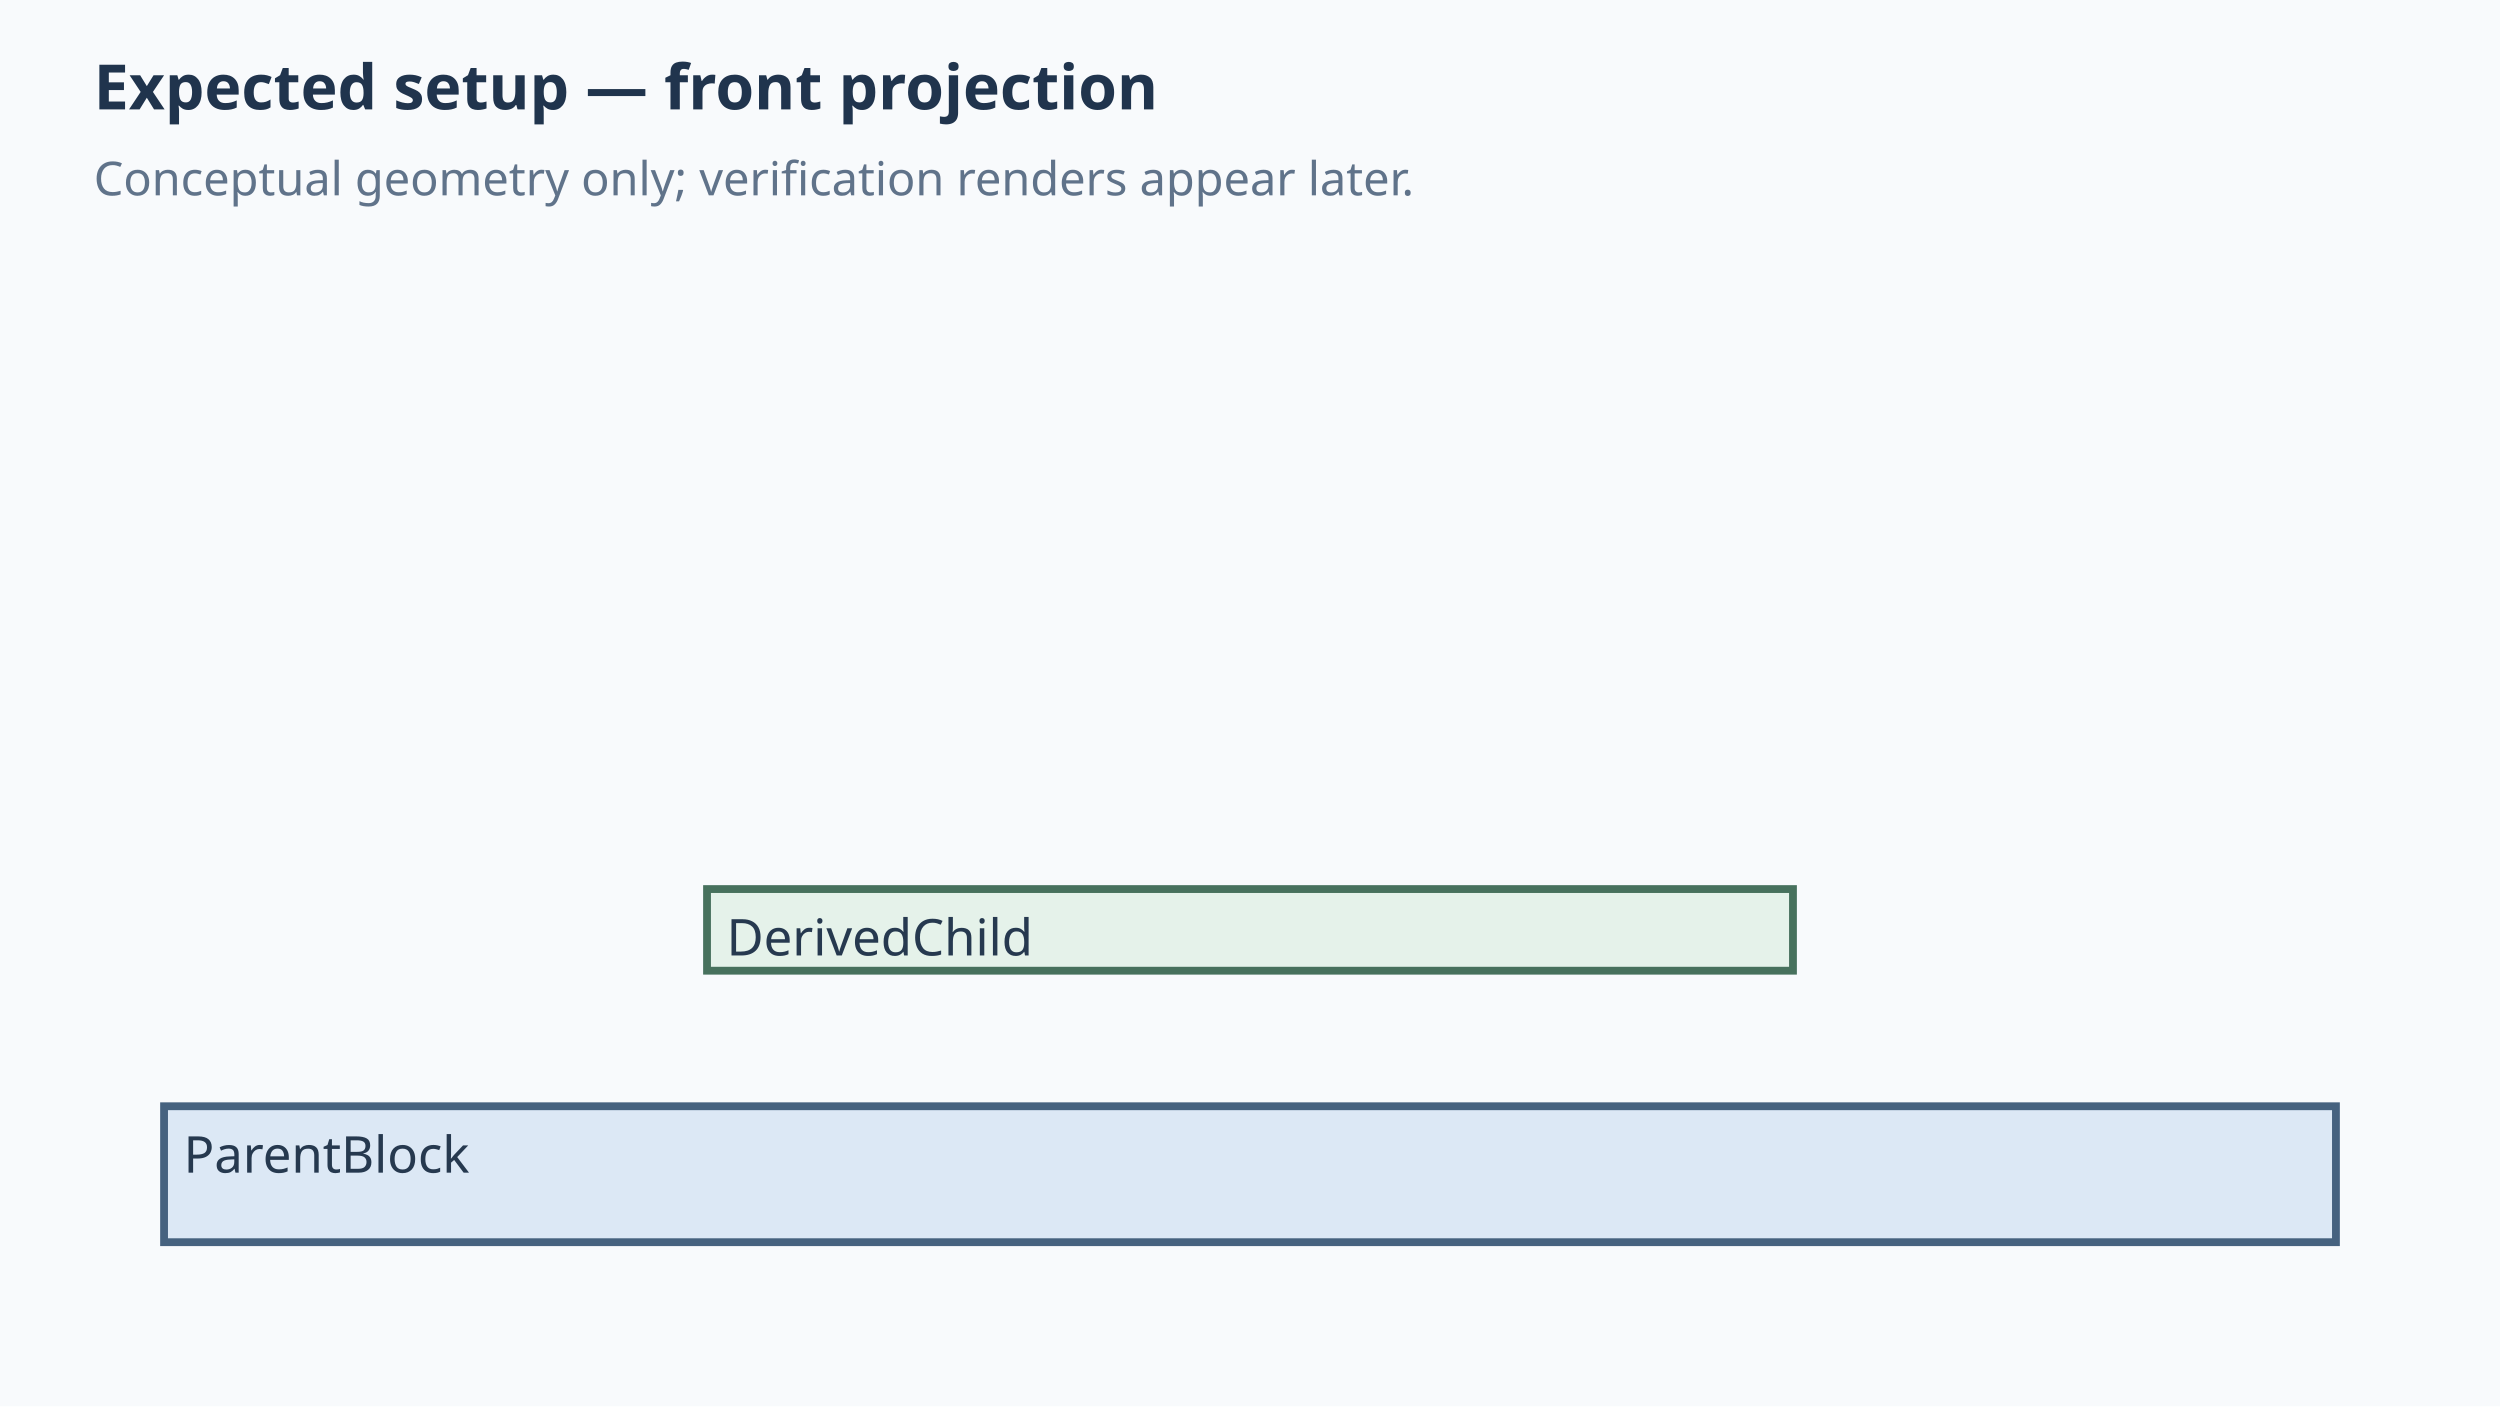
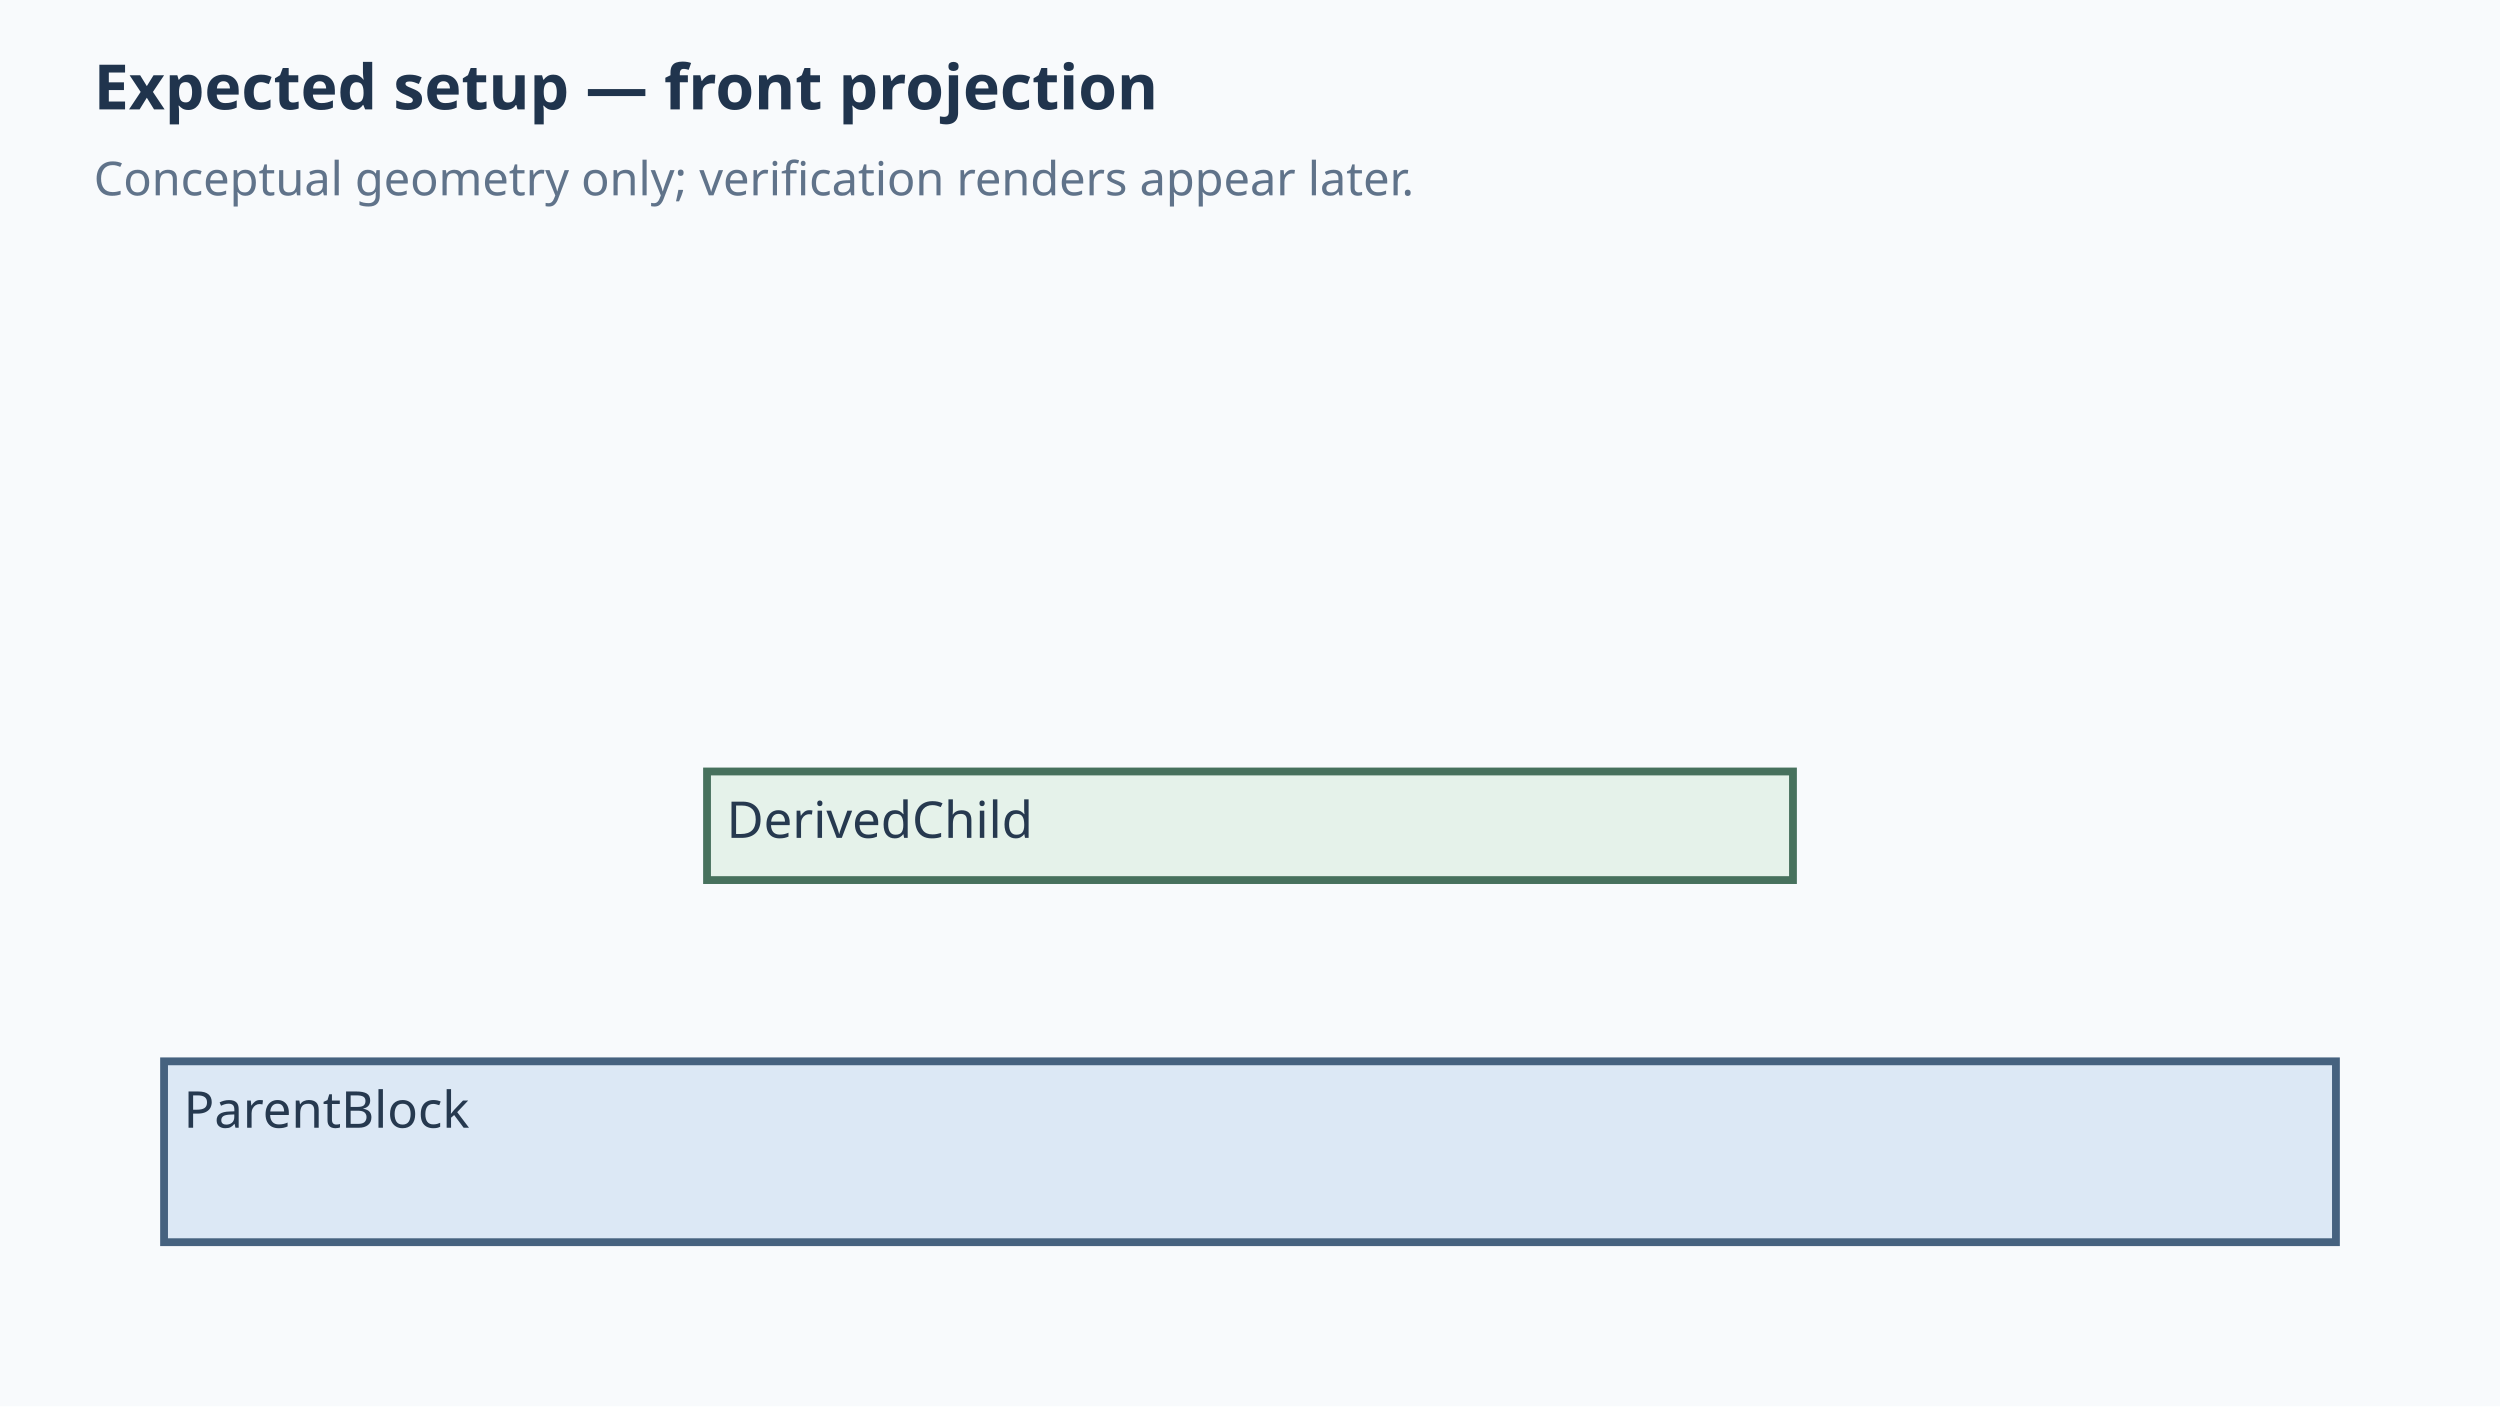
<svg xmlns="http://www.w3.org/2000/svg" viewBox="0 0 640 360" role="img" aria-label="Expected setup schematic; not a SolidCraft render">
  <rect width="640" height="360" fill="#f8fafc" />
  <text x="24" y="28" font-family="system-ui,sans-serif" font-size="16" font-weight="700" fill="#20344d">Expected setup — front projection</text>
  <text x="24" y="50" font-family="system-ui,sans-serif" font-size="12" fill="#60738a">Conceptual geometry only; verification renders appear later.</text>
-   <rect x="42.0" y="283.2" width="556.0" height="34.8" fill="#dce8f5" stroke="#46627f" stroke-width="2" />
-   <text x="47.0" y="300.2" font-family="system-ui,sans-serif" font-size="13" fill="#26394f">ParentBlock</text>
-   <rect x="181.0" y="227.6" width="278.0" height="20.9" fill="#e5f2ea" stroke="#47715d" stroke-width="2" />
-   <text x="186.0" y="244.6" font-family="system-ui,sans-serif" font-size="13" fill="#26394f">DerivedChild</text>
+   <rect x="42.0" y="271.7" width="556.0" height="46.3" fill="#dce8f5" stroke="#46627f" stroke-width="2" />
+   <text x="47.0" y="288.7" font-family="system-ui,sans-serif" font-size="13" fill="#26394f">ParentBlock</text>
+   <rect x="181.0" y="197.5" width="278.0" height="27.8" fill="#e5f2ea" stroke="#47715d" stroke-width="2" />
+   <text x="186.0" y="214.5" font-family="system-ui,sans-serif" font-size="13" fill="#26394f">DerivedChild</text>
</svg>
